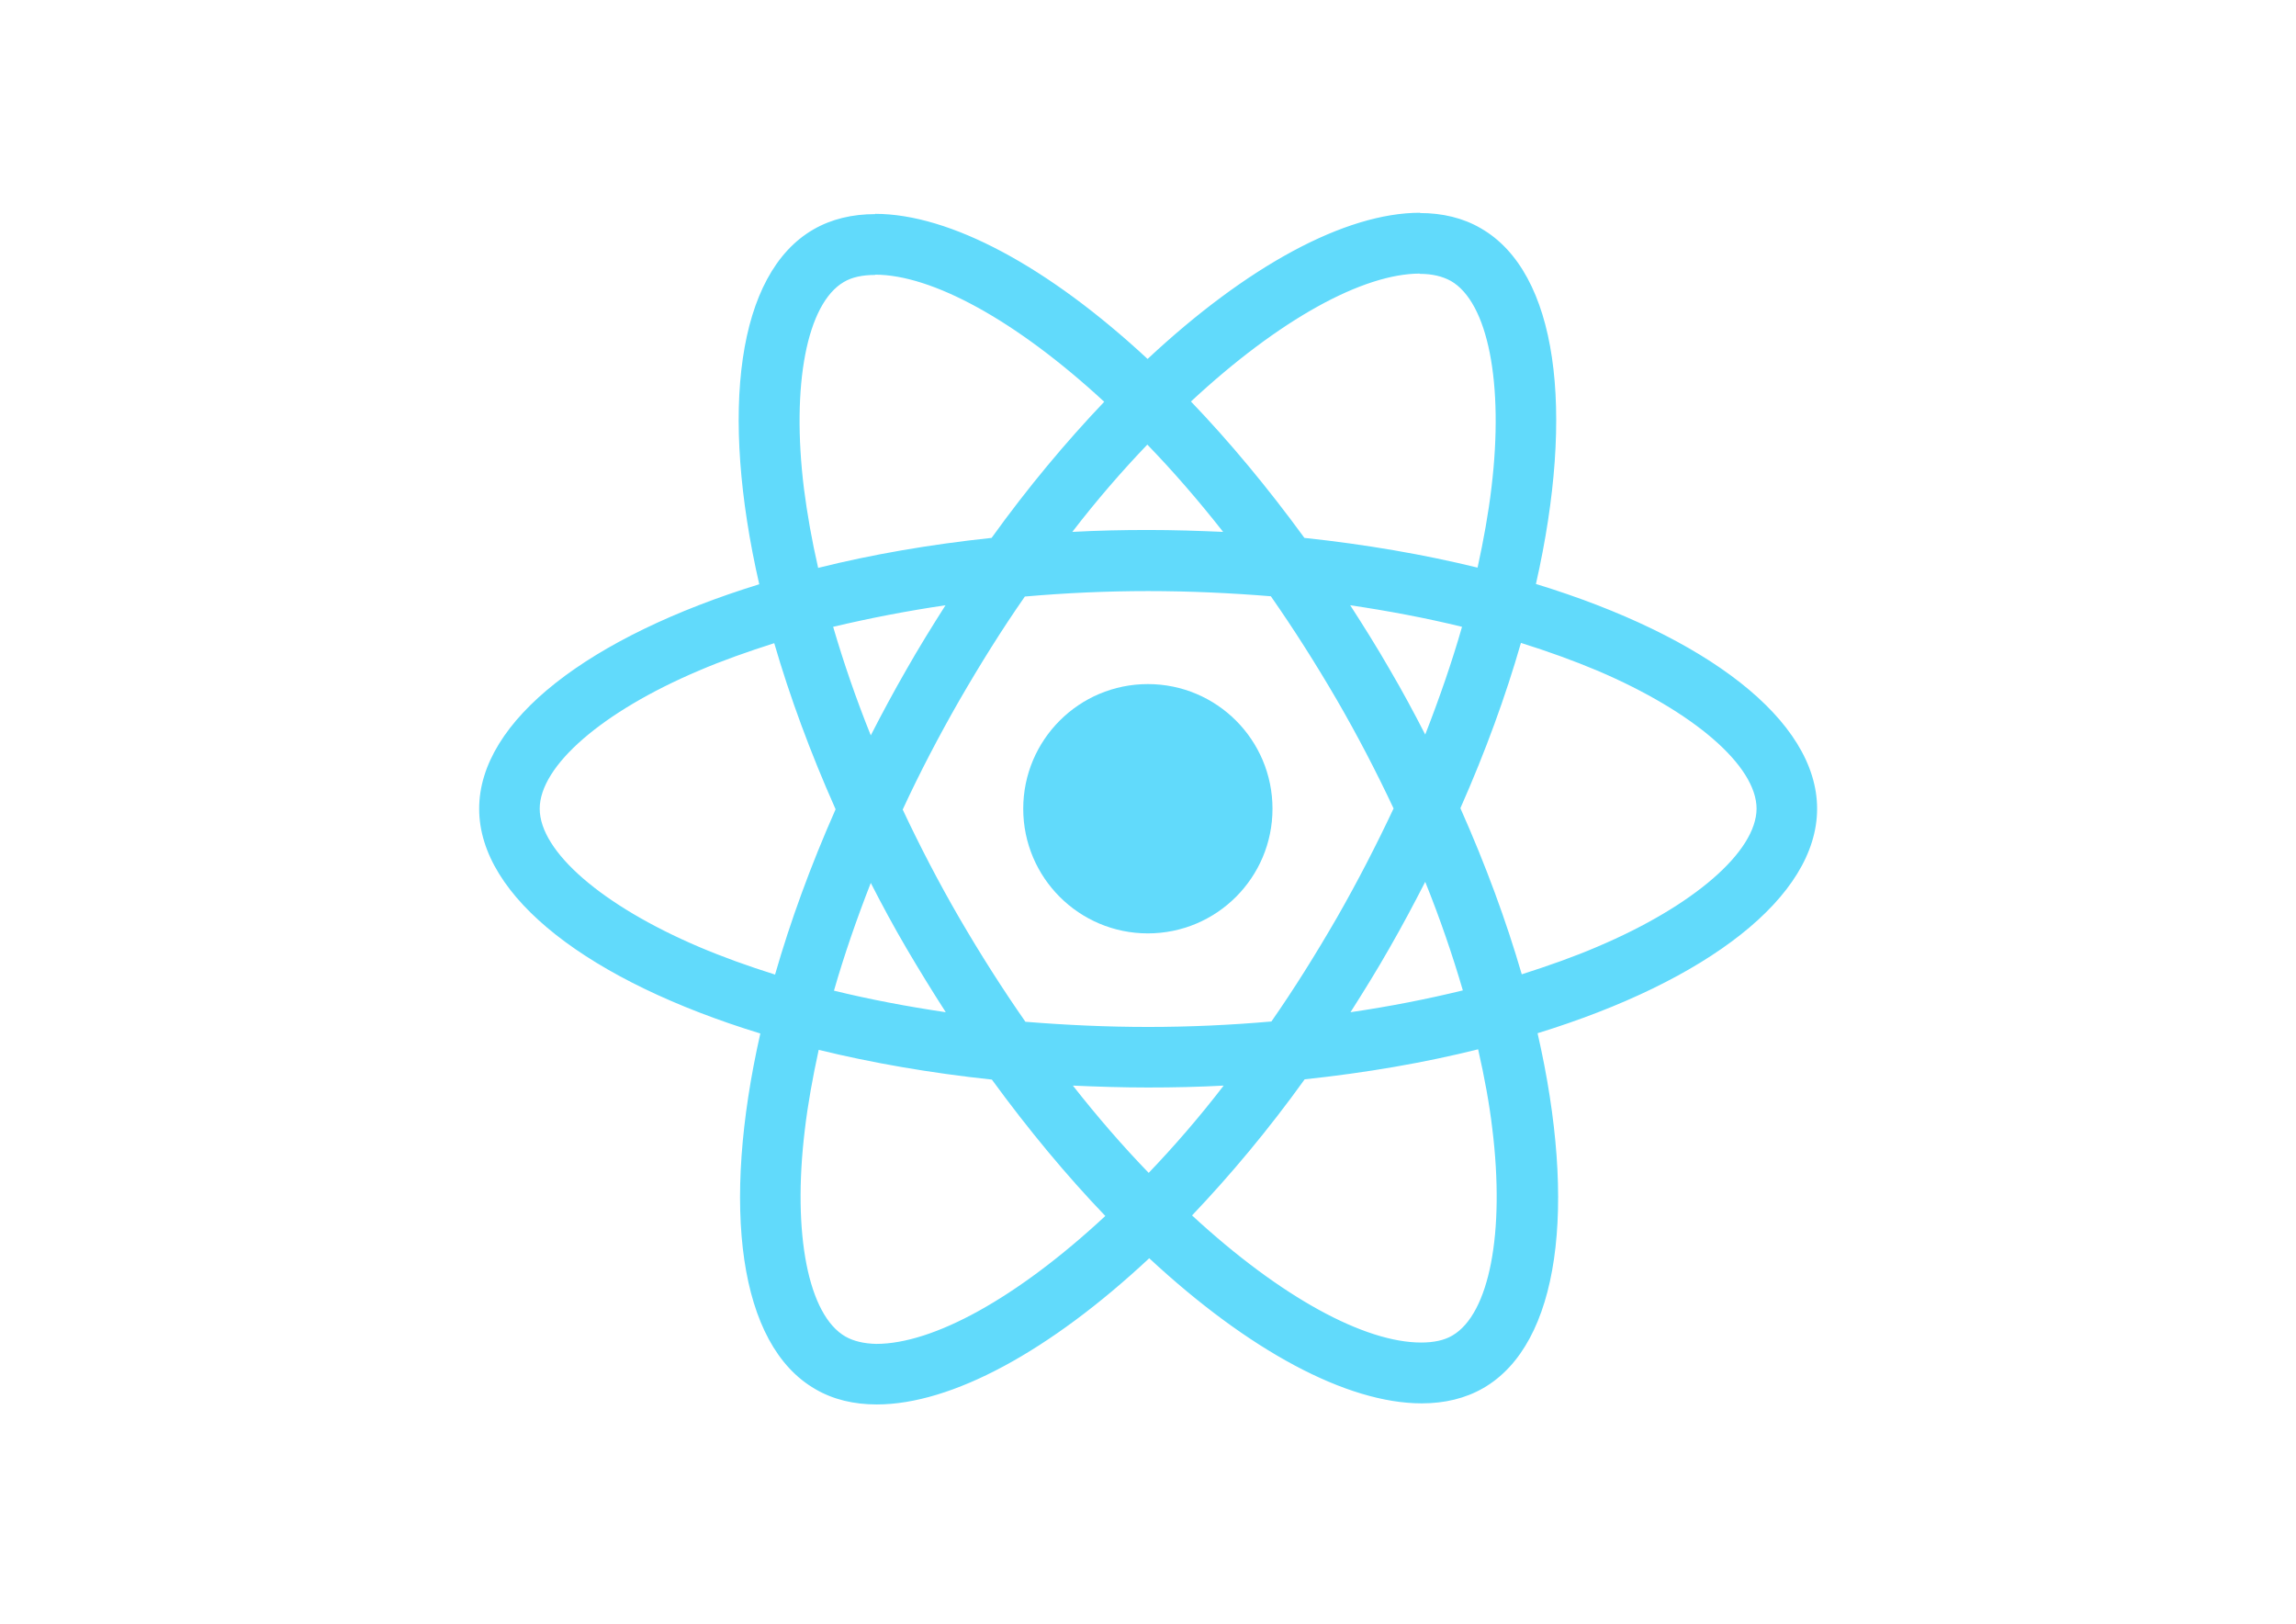
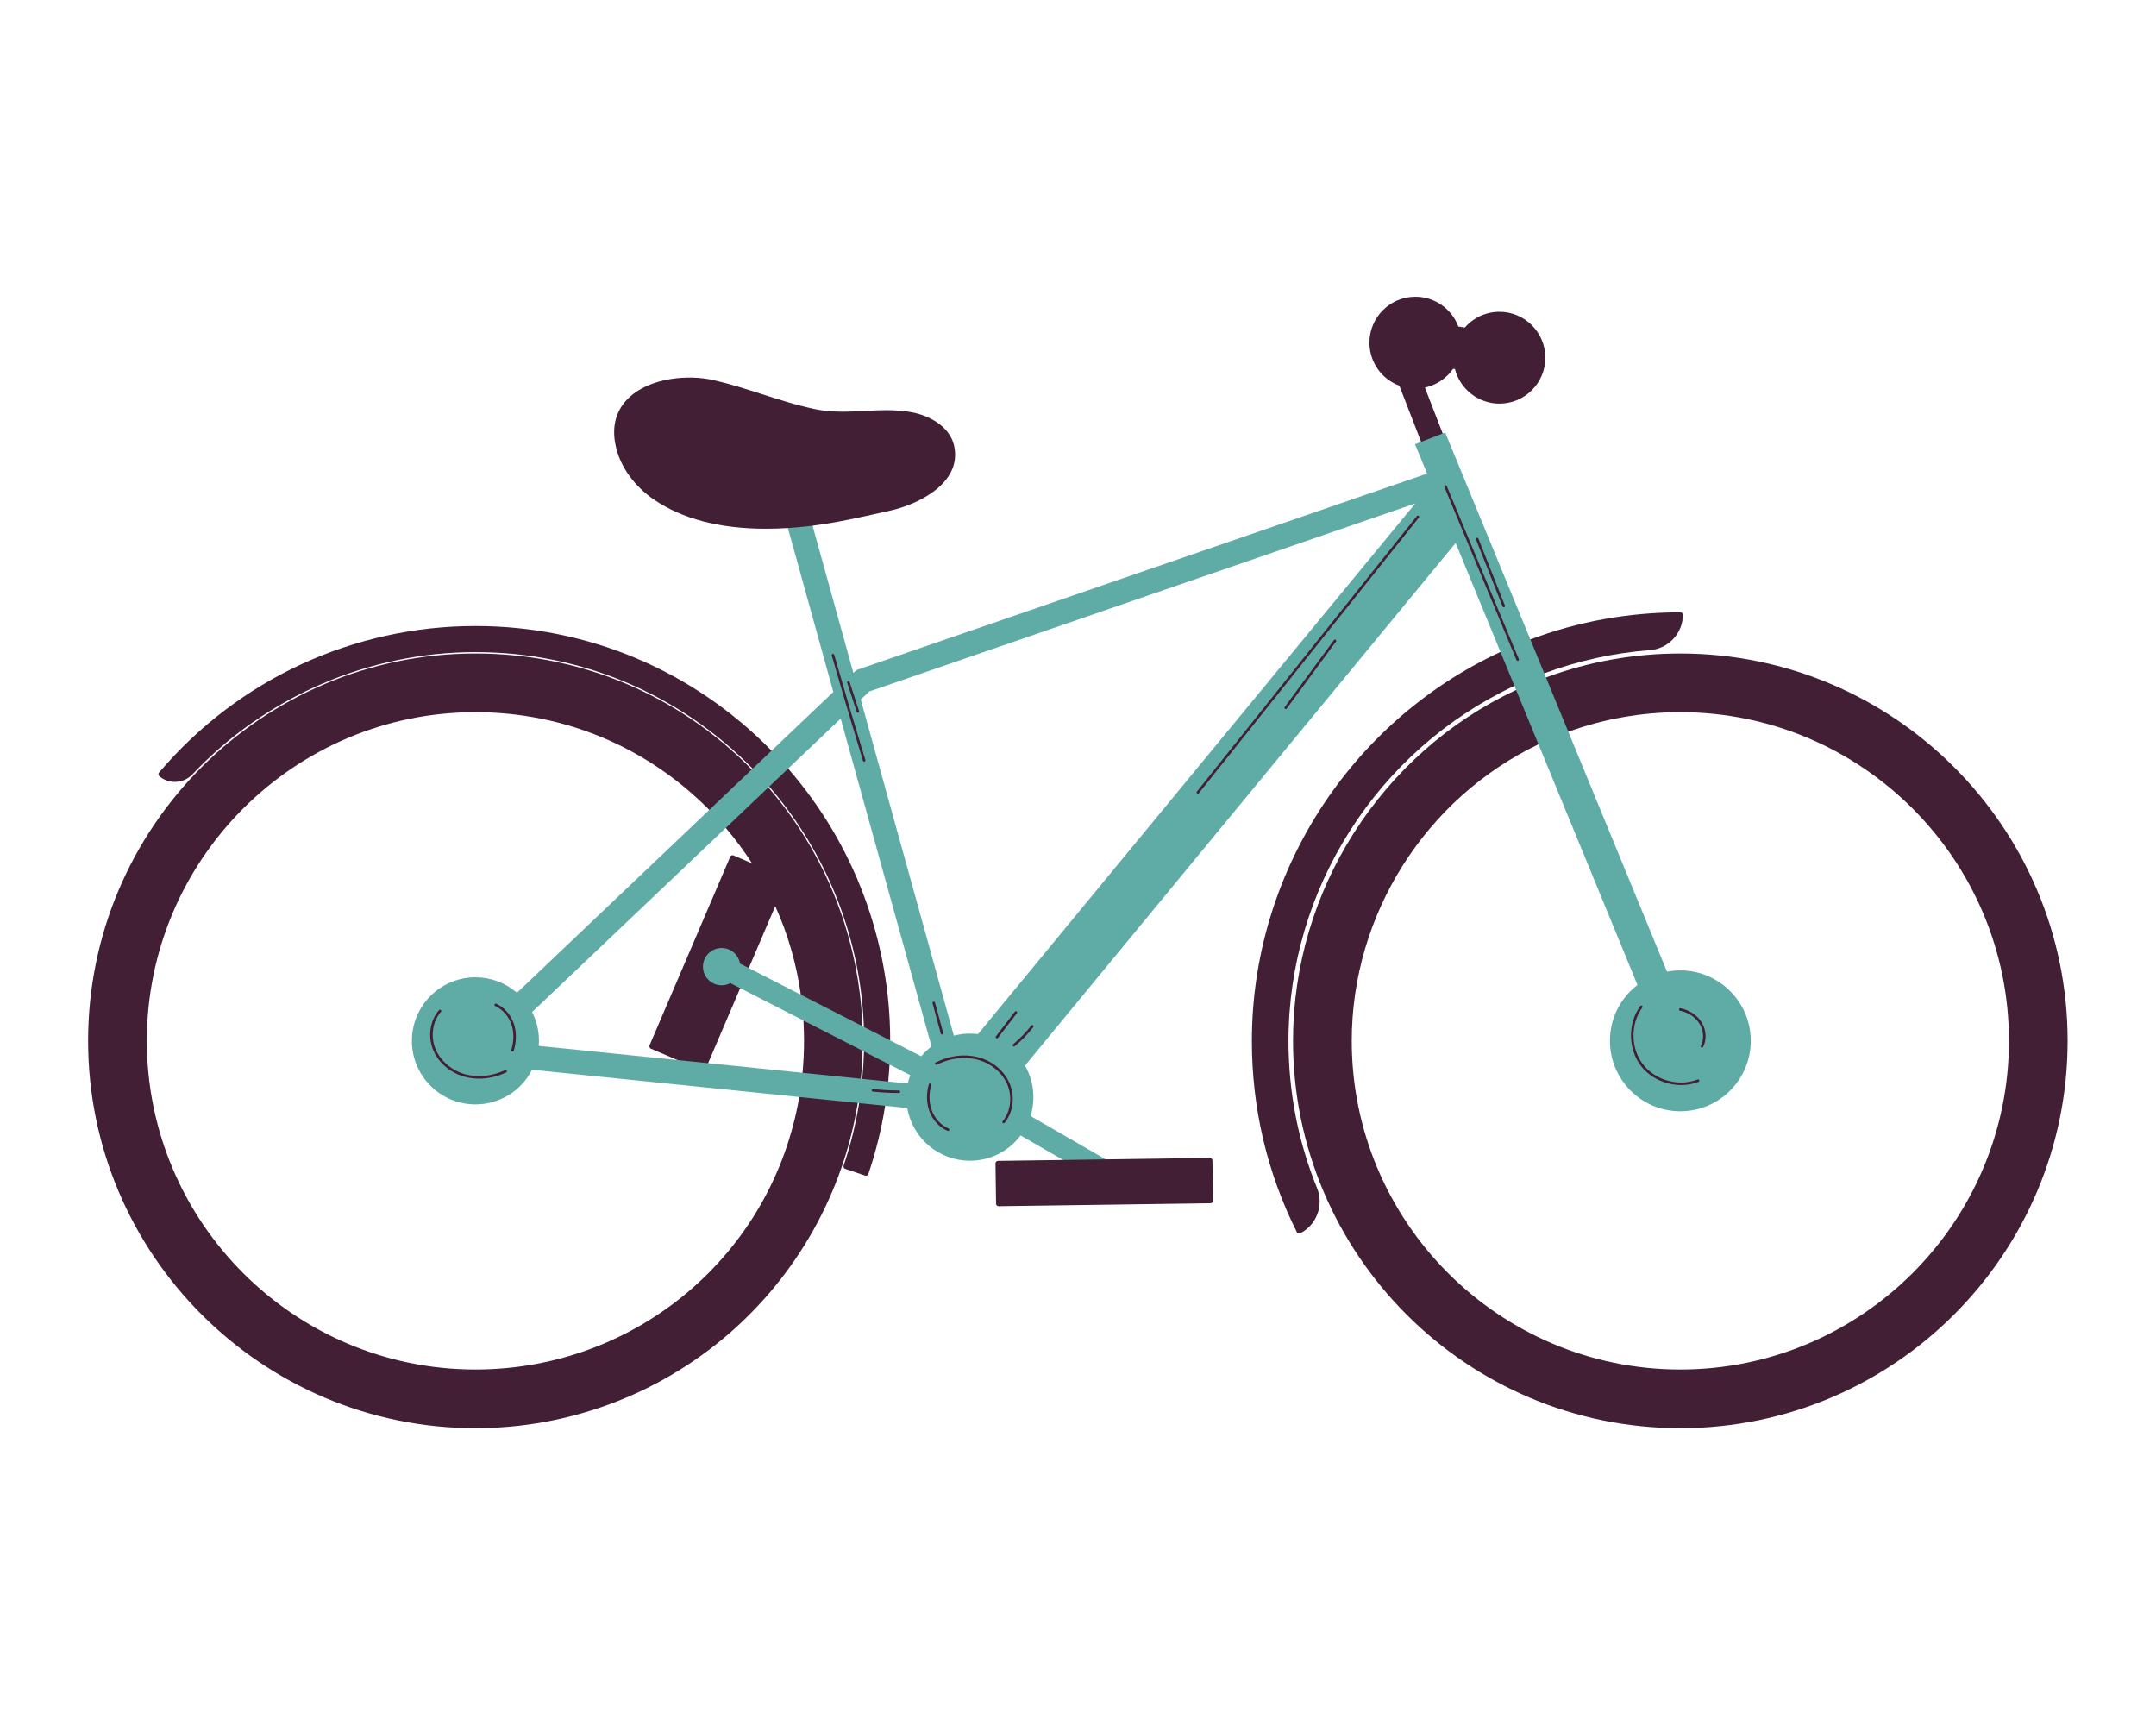
- <svg xmlns="http://www.w3.org/2000/svg" viewBox="0 0 841.9 595.3">
-   <g fill="#61DAFB">
-     <path d="M666.3 296.5c0-32.5-40.7-63.3-103.1-82.4 14.4-63.6 8-114.2-20.2-130.4-6.5-3.8-14.1-5.6-22.4-5.6v22.3c4.6 0 8.3.9 11.4 2.6 13.6 7.8 19.5 37.5 14.9 75.7-1.1 9.4-2.9 19.3-5.1 29.4-19.6-4.8-41-8.5-63.5-10.9-13.5-18.5-27.5-35.3-41.6-50 32.6-30.3 63.2-46.9 84-46.9V78c-27.5 0-63.5 19.6-99.9 53.6-36.4-33.8-72.4-53.2-99.9-53.2v22.3c20.7 0 51.4 16.5 84 46.6-14 14.7-28 31.4-41.3 49.9-22.6 2.4-44 6.1-63.6 11-2.3-10-4-19.7-5.2-29-4.7-38.2 1.1-67.9 14.6-75.8 3-1.8 6.9-2.6 11.5-2.6V78.5c-8.4 0-16 1.8-22.6 5.6-28.1 16.2-34.4 66.7-19.9 130.1-62.2 19.2-102.7 49.9-102.7 82.3 0 32.5 40.7 63.3 103.1 82.4-14.4 63.6-8 114.2 20.2 130.4 6.5 3.8 14.1 5.6 22.5 5.6 27.5 0 63.5-19.6 99.9-53.6 36.4 33.8 72.4 53.2 99.9 53.2 8.4 0 16-1.8 22.6-5.6 28.1-16.2 34.4-66.7 19.9-130.1 62-19.1 102.5-49.9 102.5-82.3zm-130.2-66.7c-3.7 12.9-8.3 26.2-13.5 39.5-4.1-8-8.4-16-13.1-24-4.6-8-9.5-15.8-14.4-23.4 14.2 2.1 27.9 4.7 41 7.9zm-45.8 106.5c-7.8 13.5-15.8 26.3-24.1 38.2-14.9 1.3-30 2-45.2 2-15.1 0-30.2-.7-45-1.9-8.3-11.9-16.4-24.6-24.2-38-7.6-13.1-14.5-26.4-20.8-39.8 6.2-13.4 13.2-26.8 20.7-39.9 7.8-13.5 15.8-26.3 24.1-38.2 14.9-1.3 30-2 45.2-2 15.1 0 30.2.7 45 1.9 8.3 11.9 16.4 24.6 24.2 38 7.6 13.1 14.5 26.4 20.8 39.8-6.3 13.4-13.2 26.8-20.7 39.9zm32.3-13c5.4 13.4 10 26.8 13.8 39.8-13.1 3.2-26.9 5.9-41.2 8 4.9-7.7 9.8-15.6 14.4-23.7 4.6-8 8.9-16.1 13-24.1zM421.2 430c-9.3-9.6-18.6-20.3-27.8-32 9 .4 18.2.7 27.5.7 9.4 0 18.7-.2 27.8-.7-9 11.7-18.3 22.4-27.5 32zm-74.4-58.9c-14.2-2.1-27.9-4.7-41-7.9 3.7-12.9 8.3-26.2 13.5-39.5 4.1 8 8.4 16 13.1 24 4.7 8 9.5 15.8 14.4 23.4zM420.7 163c9.3 9.6 18.6 20.3 27.8 32-9-.4-18.2-.7-27.5-.7-9.4 0-18.7.2-27.8.7 9-11.7 18.3-22.4 27.5-32zm-74 58.9c-4.9 7.7-9.8 15.6-14.4 23.7-4.6 8-8.9 16-13 24-5.4-13.4-10-26.8-13.8-39.8 13.1-3.1 26.9-5.8 41.2-7.9zm-90.5 125.2c-35.4-15.1-58.3-34.9-58.3-50.6 0-15.7 22.9-35.6 58.3-50.6 8.6-3.7 18-7 27.7-10.1 5.7 19.6 13.2 40 22.5 60.9-9.2 20.8-16.6 41.1-22.2 60.6-9.9-3.1-19.3-6.5-28-10.2zM310 490c-13.6-7.8-19.5-37.5-14.9-75.7 1.1-9.4 2.9-19.3 5.1-29.4 19.6 4.8 41 8.5 63.5 10.9 13.5 18.5 27.5 35.3 41.6 50-32.6 30.3-63.2 46.9-84 46.9-4.5-.1-8.3-1-11.3-2.7zm237.2-76.2c4.7 38.2-1.1 67.9-14.6 75.8-3 1.8-6.9 2.6-11.5 2.6-20.7 0-51.4-16.5-84-46.6 14-14.7 28-31.4 41.3-49.9 22.6-2.4 44-6.1 63.6-11 2.3 10.1 4.1 19.8 5.2 29.1zm38.5-66.7c-8.6 3.7-18 7-27.7 10.1-5.7-19.6-13.2-40-22.5-60.9 9.2-20.8 16.6-41.1 22.2-60.6 9.9 3.1 19.3 6.5 28.1 10.2 35.4 15.1 58.3 34.9 58.3 50.6-.1 15.7-23 35.6-58.4 50.6zM320.8 78.4z" />
-     <circle cx="420.9" cy="296.5" r="45.7" />
-     <path d="M520.5 78.1z" />
+ <svg xmlns="http://www.w3.org/2000/svg" version="1.1" id="Capa_1" x="0px" y="0px" viewBox="0 0 2372 1898" style="enable-background:new 0 0 2372 1898;" xml:space="preserve">
+   <g>
+     <g>
+       <path style="fill:#421F35;" d="M845.219,866.037c-0.499-0.578-1.212-0.927-1.974-0.959c-0.798-0.12-1.504,0.234-2.057,0.762    l-42.795,40.69c-1.073,1.018-1.16,2.702-0.199,3.83c10.584,12.397,20.386,25.59,29.213,39.323l-20.383-8.727    c-0.681-0.283-1.449-0.305-2.135-0.022c-0.686,0.272-1.237,0.812-1.525,1.493l-88.746,207.417    c-0.291,0.676-0.302,1.444-0.027,2.13c0.276,0.686,0.814,1.236,1.493,1.531l38.272,16.374c0.259,0.109,0.534,0.18,0.814,0.207    l20.571,2.103c0.095,0.011,0.191,0.016,0.283,0.016c1.108,0,2.122-0.659,2.563-1.694l35.948-84.023    c0.577-1.345,0.013-2.909-1.293-3.579l-8.438-4.314c-0.812-0.409-1.787-0.398-2.598,0.032c-2.533,1.373-5.407,2.097-8.307,2.097    c-9.614,0-17.434-7.822-17.434-17.431c0-9.614,7.82-17.437,17.434-17.437c8.617,0,15.857,6.166,17.216,14.659    c0.139,0.877,0.692,1.634,1.482,2.043l7.332,3.753c0.686,0.344,1.487,0.398,2.22,0.142c0.727-0.267,1.313-0.817,1.615-1.531    l29.178-68.193c14.252,31.675,23.812,65.17,28.434,99.667c0.123,0.904,0.681,1.694,1.495,2.114l61.866,31.648    c0.883,0.441,1.937,0.409,2.773-0.136c0.833-0.534,1.324-1.471,1.282-2.456C944.959,1031.571,908.177,938.691,845.219,866.037z" />
+       <path style="fill:#421F35;" d="M1848.662,718.838c-50.898,0-100.686,8.885-147.984,26.402c-0.708,0.262-1.28,0.801-1.585,1.498    c-0.305,0.692-0.31,1.476-0.022,2.179l22.465,54.591c0.566,1.383,2.113,2.076,3.53,1.558    c39.546-14.392,81.13-21.685,123.596-21.685c199.361,0,361.551,162.163,361.551,361.485    c0,199.362-162.189,361.551-361.551,361.551c-199.329,0-361.491-162.189-361.491-361.551    c0-138.483,80.792-266.579,205.827-326.334c1.334-0.638,1.939-2.212,1.372-3.579l-22.48-54.625    c-0.289-0.703-0.855-1.258-1.563-1.536c-0.719-0.272-1.514-0.256-2.196,0.071c-149.176,69.871-245.564,221.389-245.564,386.003    c0,234.947,191.147,426.094,426.095,426.094s426.094-191.147,426.094-426.094C2274.756,909.952,2083.609,718.838,1848.662,718.838    z" />
+       <path style="fill:#421F35;" d="M885.372,1183.367l58.666,5.981c0.095,0.011,0.188,0.016,0.283,0.016    c0.64,0,1.266-0.224,1.768-0.632c0.572-0.469,0.937-1.15,1.007-1.885c1.054-10.813,1.708-21.816,1.942-32.705    c0.022-1.068-0.567-2.053-1.52-2.543l-59.472-30.422c-0.894-0.452-1.956-0.403-2.792,0.147c-0.839,0.545-1.318,1.498-1.261,2.495    c0.4,6.962,0.602,14.043,0.602,21.048c0,11.826-0.578,23.755-1.716,35.456C882.73,1181.853,883.844,1183.215,885.372,1183.367z" />
+       <path style="fill:#421F35;" d="M943.162,1210.968c-0.466-0.61-1.166-0.997-1.928-1.073l-58.786-5.997    c-1.449-0.191-2.786,0.855-3.032,2.304c-29.72,173.956-179.596,300.216-356.37,300.216    c-199.326,0-361.488-162.189-361.488-361.551c0-199.323,162.162-361.485,361.488-361.485c97.559,0,189.008,38.261,257.504,107.74    c1.068,1.089,2.806,1.117,3.908,0.066l42.744-40.642c0.539-0.512,0.852-1.226,0.866-1.972c0.013-0.746-0.275-1.471-0.798-2.005    c-80.795-82.367-188.837-127.731-304.225-127.731c-234.948,0-426.092,191.114-426.092,426.029    c0,234.947,191.144,426.094,426.092,426.094c101.887,0,200.486-36.524,277.631-102.837    c76.326-65.611,127.121-156.176,143.026-255.015C943.826,1212.352,943.629,1211.578,943.162,1210.968z" />
+       <path style="fill:#421F35;" d="M1539.573,424.276l24.022,62.027c0.425,1.106,1.482,1.782,2.599,1.782    c0.338,0,0.675-0.06,1.007-0.191l18.542-7.179c0.687-0.267,1.242-0.795,1.542-1.471c0.299-0.676,0.316-1.444,0.049-2.135    l-19.67-50.795c12.534-2.664,23.619-10.023,30.984-20.623l2.043,0.158c5.6,22.219,25.869,38.136,48.981,38.136    c27.851,0,50.506-22.655,50.506-50.506c0-27.851-22.655-50.506-50.506-50.506c-14.686,0-28.472,6.298-38.087,17.338l-7.146-1.149    c-7.37-19.664-26.168-32.757-47.298-32.757c-27.852,0-50.506,22.658-50.506,50.504    C1506.633,398.086,1519.816,416.955,1539.573,424.276z" />
+       <path style="fill:#421F35;" d="M971.372,1212.967l-23.064-2.353c-1.432-0.147-2.802,0.871-3.037,2.331    c-3.756,23.483-9.514,46.775-17.121,69.223c-0.237,0.697-0.185,1.465,0.142,2.13c0.327,0.659,0.904,1.166,1.607,1.406    l21.922,7.424c0.289,0.098,0.591,0.147,0.894,0.147c0.424,0,0.847-0.098,1.236-0.289c0.662-0.327,1.169-0.904,1.406-1.607    c8.266-24.403,14.484-49.711,18.487-75.209c0.117-0.757-0.079-1.525-0.547-2.135    C972.829,1213.43,972.135,1213.044,971.372,1212.967z" />
+       <path style="fill:#421F35;" d="M977.214,1166.792l-22.684-11.603c-0.844-0.43-1.863-0.392-2.691,0.082    c-0.822,0.49-1.337,1.367-1.367,2.321c-0.283,9.772-0.912,19.675-1.866,29.431c-0.15,1.531,0.964,2.892,2.492,3.045l23.028,2.348    c0.095,0.011,0.188,0.016,0.283,0.016c0.64,0,1.267-0.224,1.768-0.632c0.572-0.469,0.937-1.149,1.008-1.885    c0.661-6.771,1.182-13.667,1.547-20.492C978.789,1168.322,978.195,1167.293,977.214,1166.792z" />
+       <path style="fill:#421F35;" d="M175.257,853.781c4.954,4.205,11.036,6.275,17.107,6.275c7.125,0,14.239-2.849,19.509-8.443    c80.468-85.352,193.886-134.3,311.175-134.3c115.641,0,224.042,45.604,305.235,128.412c1.068,1.095,2.808,1.117,3.914,0.071    l16.767-15.939c0.539-0.512,0.852-1.225,0.866-1.972c0.014-0.746-0.272-1.465-0.795-1.999    c-86.673-88.532-202.445-137.291-325.986-137.291c-134.27,0-261.151,58.775-348.115,161.258c-0.479,0.561-0.713,1.291-0.654,2.032    C174.342,852.62,174.691,853.307,175.257,853.781z" />
+       <path style="fill:#421F35;" d="M865.022,844.368c-0.76-0.136-1.504,0.234-2.054,0.762l-16.777,15.95    c-1.079,1.03-1.16,2.724-0.182,3.851c64.326,74.092,101.418,168.753,104.441,266.536c0.033,1.013,0.613,1.934,1.52,2.397    l23.346,11.946c0.398,0.201,0.833,0.305,1.269,0.305c0.507,0,1.013-0.136,1.46-0.414c0.828-0.507,1.331-1.411,1.329-2.386    c-0.365-109.504-40.277-215.337-112.381-297.998C866.492,844.744,865.781,844.401,865.022,844.368z" />
+       <path style="fill:#421F35;" d="M1681.88,704.92c-0.305,0.692-0.311,1.476-0.022,2.173l13.22,32.117    c0.441,1.073,1.476,1.726,2.577,1.726c0.321,0,0.654-0.054,0.975-0.174c37.471-13.95,76.74-22.579,116.722-25.651    c20.242-1.552,36.099-18.586,36.099-38.773c0-1.542-1.248-2.789-2.789-2.789c-56.814,0-112.397,10.05-165.208,29.872    C1682.746,703.684,1682.179,704.229,1681.88,704.92z" />
+       <path style="fill:#421F35;" d="M1417.572,1144.867c0-166.52,97.717-319.852,248.941-390.633c1.351-0.632,1.966-2.212,1.395-3.589    l-13.226-32.128c-0.288-0.703-0.849-1.258-1.558-1.536c-0.724-0.278-1.509-0.256-2.19,0.071    c-166.242,77.11-273.655,245.041-273.655,427.815c0,73.935,16.641,144.732,49.46,210.414c0.49,0.975,1.476,1.542,2.494,1.542    c0.42,0,0.845-0.093,1.248-0.294c18.057-9.021,26.206-30.825,18.542-49.635C1428.156,1255.64,1417.572,1201.125,1417.572,1144.867    z" />
+       <path style="fill:#5FACA6;" d="M1848.694,1067.43c-4.919,0-9.854,0.463-14.669,1.384l-243.936-592.773    c-0.06-0.142-0.212-0.207-0.354-0.158l-32.699,12.659c-0.066,0.027-0.125,0.082-0.153,0.152c-0.027,0.066-0.033,0.147,0,0.212    l13.171,32.013L942.107,737.097c-0.038,0.011-0.074,0.032-0.104,0.06l-3.154,2.996l-45.636-164.668    c-0.039-0.131-0.175-0.229-0.305-0.201c-1.228,0.158-2.454,0.305-3.685,0.447c-7.642,0.887-15.344,1.568-22.894,2.037    c-0.085,0.006-0.161,0.049-0.21,0.114c-0.049,0.071-0.066,0.158-0.044,0.24l50.716,183.008L568.78,1092.024    c-12.697-10.987-28.927-17.033-45.732-17.033c-38.55,0-69.909,31.359-69.909,69.909c0,38.55,31.359,69.909,69.909,69.909    c26.408,0,50.253-14.599,62.277-38.12l412.82,42.09c2.753,16.015,11.107,30.662,23.537,41.273    c12.624,10.775,28.731,16.707,45.353,16.707c22.127,0,42.452-10.127,55.804-27.797l51.933,29.921    c0.041,0.027,0.09,0.038,0.139,0.038h0.003l45.77-0.631c0.128,0,0.234-0.088,0.267-0.207c0.033-0.12-0.022-0.251-0.13-0.311    l-87.019-50.142c2.086-6.711,3.143-13.699,3.143-20.781c0-12.207-3.192-24.218-9.236-34.747l473.765-574.824l200.064,486.15    c-19.272,14.8-30.319,37.193-30.319,61.471c0,42.717,34.753,77.47,77.475,77.47c42.717,0,77.47-34.753,77.47-77.47    S1891.411,1067.43,1848.694,1067.43z M1013.501,1161.895l-199.38-102.004c-1.656-9.914-10.137-17.099-20.223-17.099    c-11.306,0-20.5,9.195-20.5,20.503c0,11.303,9.195,20.498,20.5,20.498c3.361,0,6.689-0.828,9.639-2.397l197.901,101.236    c-1.106,2.996-2.013,6.095-2.694,9.211l-406.011-41.399c0.147-1.863,0.221-3.726,0.221-5.545c0-11.14-2.539-21.778-7.544-31.626    l339.509-322.816l99.942,360.636C1020.697,1154.247,1016.875,1157.88,1013.501,1161.895z M1075.977,1137.513    c-8.854-1.144-17.956-0.567-26.55,1.667L946.975,769.486l9.342-8.885l600.752-206.808L1075.977,1137.513z" />
+       <path style="fill:#421F35;" d="M1333.037,1274.482c-0.534-0.517-1.4-1.024-1.982-0.79l-233.09,3.23    c-1.542,0.022-2.773,1.286-2.751,2.827l0.613,44.285c0.01,0.741,0.313,1.443,0.844,1.961c0.52,0.506,1.217,0.79,1.944,0.79    c0.013,0,0.025,0,0.038,0l233.087-3.23c1.542-0.022,2.773-1.286,2.751-2.827l-0.61-44.286    C1333.871,1275.702,1333.566,1275,1333.037,1274.482z" />
+       <path style="fill:#421F35;" d="M1003.061,453.462c-17.392-3.23-35.096-2.315-52.214-1.438    c-17.382,0.882-35.352,1.814-52.677-1.689c-20.336-4.107-40.475-10.573-59.951-16.826c-17.036-5.469-34.652-11.123-52.44-15.225    c-14.819-3.421-31.724-3.916-47.597-1.394c-24.763,3.938-43.997,14.56-54.156,29.9c-8.462,12.779-10.507,28.303-6.082,46.137    c5.363,21.604,20.457,42.21,41.415,56.542c31.237,21.347,72.614,32.117,123.237,32.117c7.759,0,15.734-0.251,23.921-0.758    c7.604-0.469,15.364-1.16,23.058-2.048l3.715-0.452c26.795-3.339,53.513-9.347,79.352-15.154l7.583-1.7    c27.939-6.248,78.431-29.093,69.558-70.824C1045.116,468.725,1021.696,456.91,1003.061,453.462z" />
+     </g>
+     <g>
+       <path style="fill:#421F35;" d="M1560.751,567.461c-0.6-0.479-1.471-0.375-1.961,0.218l-242.012,303.086    c-0.479,0.605-0.381,1.482,0.218,1.961c0.256,0.207,0.566,0.305,0.871,0.305c0.409,0,0.812-0.18,1.089-0.523l242.012-303.086    C1561.448,568.817,1561.35,567.94,1560.751,567.461z" />
+       <path style="fill:#421F35;" d="M1591.664,534.587c-0.3-0.713-1.117-1.057-1.82-0.752c-0.713,0.295-1.051,1.111-0.752,1.82    l79.344,190.455c0.224,0.539,0.741,0.861,1.286,0.861c0.18,0,0.36-0.032,0.534-0.109c0.714-0.294,1.052-1.111,0.752-1.82    L1591.664,534.587z" />
+       <path style="fill:#421F35;" d="M1469.577,703.727c-0.616-0.457-1.493-0.327-1.95,0.294l-54.232,73.7    c-0.457,0.621-0.327,1.492,0.294,1.95c0.251,0.185,0.539,0.272,0.828,0.272c0.425,0,0.849-0.196,1.122-0.567l54.232-73.7    C1470.328,705.056,1470.197,704.185,1469.577,703.727z" />
+       <path style="fill:#421F35;" d="M1653.097,667.117c0.218,0.55,0.741,0.882,1.297,0.882c0.168,0,0.343-0.033,0.512-0.098    c0.719-0.283,1.068-1.095,0.784-1.808l-29.203-73.7c-0.283-0.719-1.084-1.068-1.808-0.785c-0.719,0.283-1.068,1.095-0.784,1.809    L1653.097,667.117z" />
+       <path style="fill:#421F35;" d="M545.953,1104.035c-0.692-0.321-1.525-0.011-1.844,0.697c-0.316,0.703-0.003,1.526,0.7,1.841    c8.149,3.677,14.849,11.347,17.921,20.514c2.838,8.471,2.767,18.363-0.199,27.846c-0.229,0.736,0.18,1.514,0.915,1.743    c0.139,0.043,0.281,0.066,0.417,0.066c0.594,0,1.143-0.381,1.331-0.981c3.14-10.039,3.203-20.536,0.177-29.557    C562.061,1116.307,554.8,1108.022,545.953,1104.035z" />
+       <path style="fill:#421F35;" d="M555.696,1177.136c-14.285,6.646-29.741,8.28-43.495,4.63    c-14.74-3.927-27.337-14.446-32.877-27.459c-5.948-13.977-3.617-30.602,5.799-41.371c0.509-0.583,0.449-1.465-0.131-1.972    c-0.577-0.495-1.457-0.436-1.966,0.131c-10.107,11.558-12.627,29.365-6.267,44.301c5.956,13.999,18.937,24.861,34.723,29.061    c5.036,1.34,10.278,2.005,15.609,2.005c9.909,0,20.111-2.294,29.782-6.798c0.697-0.327,1.002-1.155,0.675-1.852    C557.223,1177.114,556.398,1176.82,555.696,1177.136z" />
+       <path style="fill:#421F35;" d="M1043.632,1241.336c-8.253-3.437-15.171-10.911-18.504-19.991    c-3.086-8.389-3.298-18.27-0.605-27.835c0.207-0.741-0.223-1.509-0.964-1.716c-0.763-0.234-1.512,0.224-1.721,0.964    c-2.852,10.12-2.614,20.618,0.67,29.546c3.601,9.805,11.096,17.877,20.051,21.603c0.177,0.076,0.357,0.109,0.537,0.109    c0.544,0,1.065-0.321,1.288-0.861C1044.678,1242.448,1044.343,1241.63,1043.632,1241.336z" />
+       <path style="fill:#421F35;" d="M1074.703,1162.527c-14.503-3.41-30.567-1.248-45.233,6.1c-0.689,0.349-0.967,1.182-0.624,1.874    c0.346,0.687,1.193,0.948,1.871,0.621c14.081-7.059,29.472-9.151,43.349-5.883c14.844,3.497,27.737,13.656,33.65,26.506    c6.349,13.798,4.497,30.483-4.605,41.519c-0.49,0.594-0.406,1.476,0.187,1.966c0.262,0.213,0.575,0.316,0.888,0.316    c0.401,0,0.801-0.174,1.076-0.506c9.77-11.848,11.774-29.715,4.987-44.46C1103.891,1176.76,1090.603,1166.274,1074.703,1162.527z" />
+       <path style="fill:#421F35;" d="M1867.688,1187.409c-20.737,8.144-46.601,0.948-60.175-16.718    c-13.569-17.67-13.835-44.52-0.626-62.452c0.458-0.621,0.327-1.492-0.294-1.95c-0.616-0.457-1.487-0.321-1.95,0.295    c-13.923,18.901-13.64,47.188,0.659,65.807c10.328,13.444,27.422,21.13,44.346,21.13c6.509,0,12.997-1.138,19.065-3.519    c0.714-0.278,1.068-1.089,0.784-1.808C1869.219,1187.48,1868.407,1187.131,1867.688,1187.409z" />
+       <path style="fill:#421F35;" d="M1871.915,1124.222c-4.897-7.681-13.297-13.215-23.047-15.193c-0.725-0.109-1.487,0.338-1.645,1.09    c-0.153,0.757,0.337,1.492,1.089,1.645c9.015,1.824,16.761,6.912,21.249,13.961c4.805,7.533,5.48,17.186,1.732,24.594    c-0.349,0.686-0.076,1.531,0.61,1.874c0.201,0.104,0.419,0.153,0.632,0.153c0.506,0,0.997-0.278,1.242-0.763    C1877.967,1143.314,1877.237,1132.572,1871.915,1124.222z" />
+       <path style="fill:#421F35;" d="M1095.968,1141.882c0.253,0.196,0.553,0.288,0.849,0.288c0.417,0,0.831-0.185,1.106-0.544    l20.874-27.105c0.468-0.61,0.354-1.487-0.256-1.956c-0.607-0.474-1.485-0.359-1.956,0.256l-20.874,27.105    C1095.244,1140.536,1095.358,1141.413,1095.968,1141.882z" />
+       <path style="fill:#421F35;" d="M1136.585,1127.839c-0.602-0.474-1.479-0.365-1.958,0.234    c-5.918,7.544-12.648,14.479-19.996,20.606c-0.591,0.496-0.67,1.373-0.177,1.967c0.276,0.332,0.673,0.501,1.07,0.501    c0.316,0,0.632-0.103,0.894-0.321c7.498-6.259,14.364-13.334,20.405-21.031C1137.296,1129.19,1137.192,1128.313,1136.585,1127.839    z" />
+       <path style="fill:#421F35;" d="M1035.014,1136.903c0.169,0.621,0.73,1.03,1.346,1.03c0.119,0,0.242-0.016,0.365-0.049    c0.743-0.201,1.182-0.964,0.981-1.71l-9.04-33.375c-0.202-0.741-0.95-1.182-1.711-0.981c-0.744,0.201-1.182,0.964-0.981,1.71    L1035.014,1136.903z" />
+       <path style="fill:#421F35;" d="M988.994,1199.485c-9.418-0.011-18.967-0.528-28.385-1.536c-0.706-0.076-1.452,0.469-1.533,1.242    c-0.082,0.762,0.471,1.454,1.239,1.536c9.513,1.013,19.16,1.536,28.674,1.547c0.003,0,0.003,0,0.003,0    c0.768,0,1.395-0.621,1.395-1.395C990.386,1200.112,989.762,1199.485,988.994,1199.485z" />
+       <path style="fill:#421F35;" d="M917.78,720.26c-0.21-0.741-0.978-1.176-1.724-0.959c-0.741,0.213-1.169,0.986-0.956,1.721    c11.03,38.533,22.573,77.492,34.304,115.796c0.185,0.599,0.738,0.986,1.335,0.986c0.133,0,0.272-0.022,0.408-0.06    c0.735-0.229,1.15-1.008,0.926-1.743C940.342,797.713,928.805,758.771,917.78,720.26z" />
+       <path style="fill:#421F35;" d="M942.508,783.071c0.193,0.589,0.738,0.964,1.327,0.964c0.144,0,0.288-0.022,0.433-0.071    c0.733-0.234,1.13-1.024,0.894-1.754l-10.429-31.985c-0.239-0.73-1.005-1.144-1.759-0.894c-0.73,0.234-1.13,1.024-0.894,1.754    L942.508,783.071z" />
+     </g>
  </g>
</svg>
